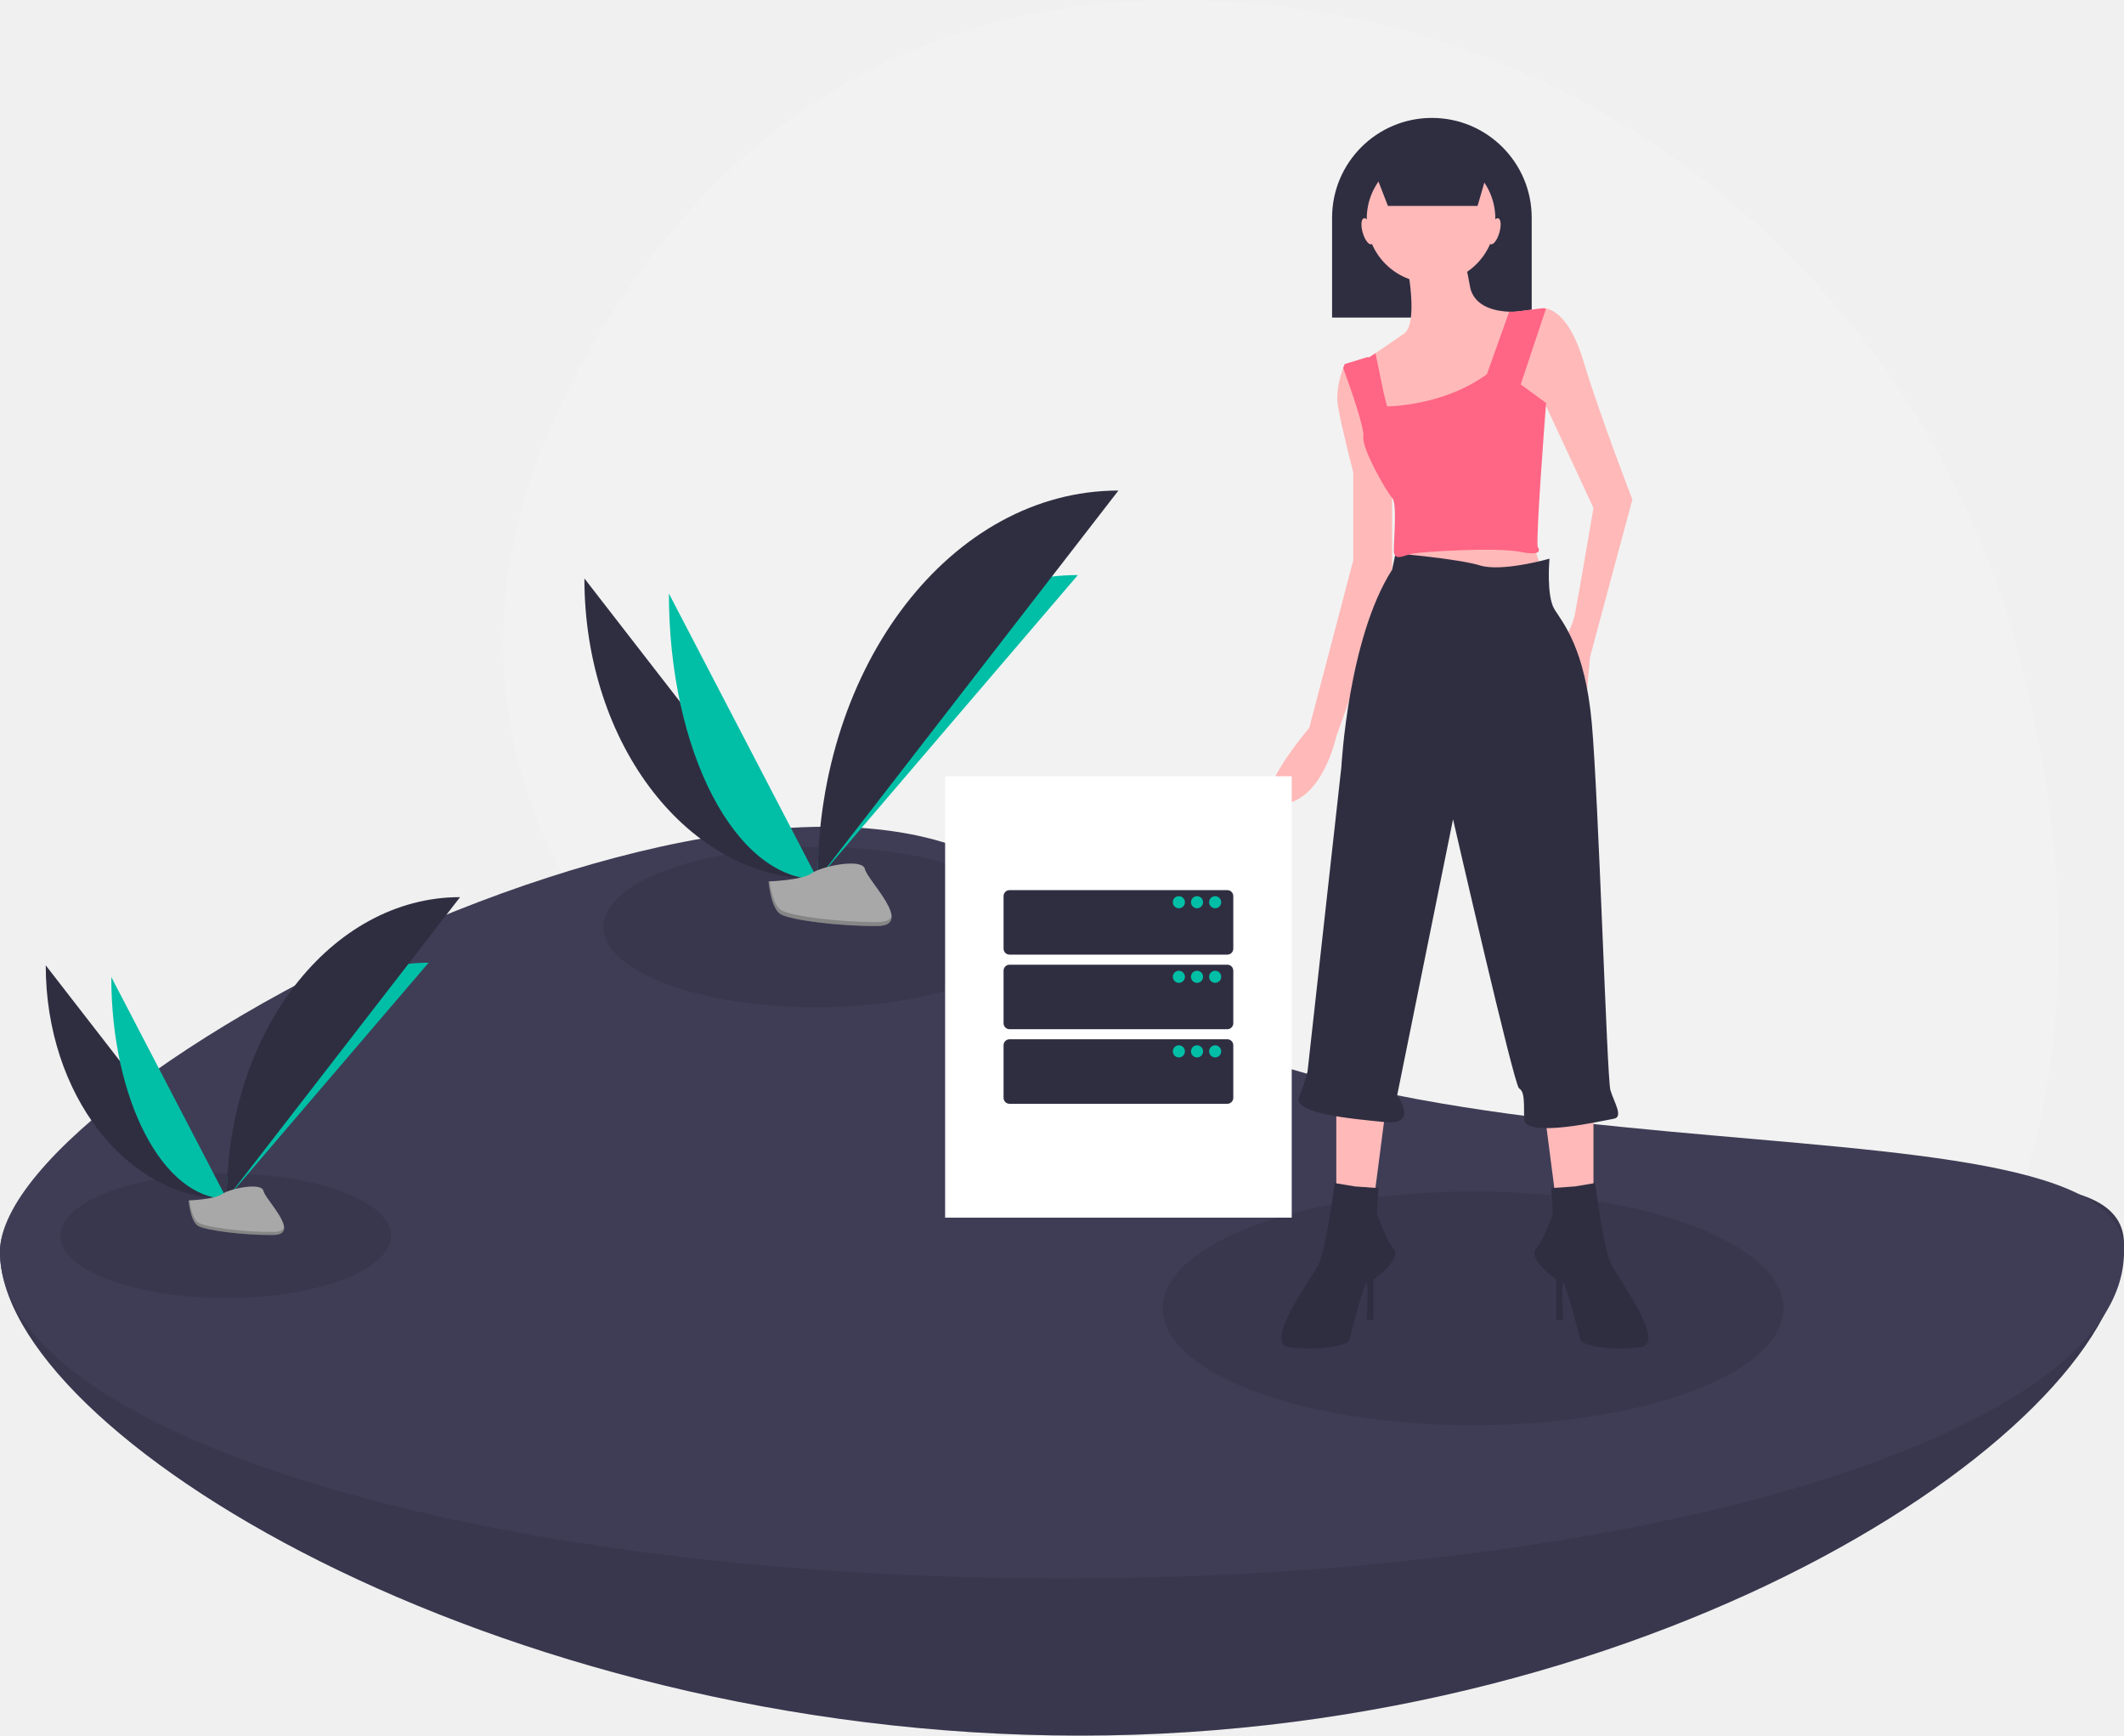
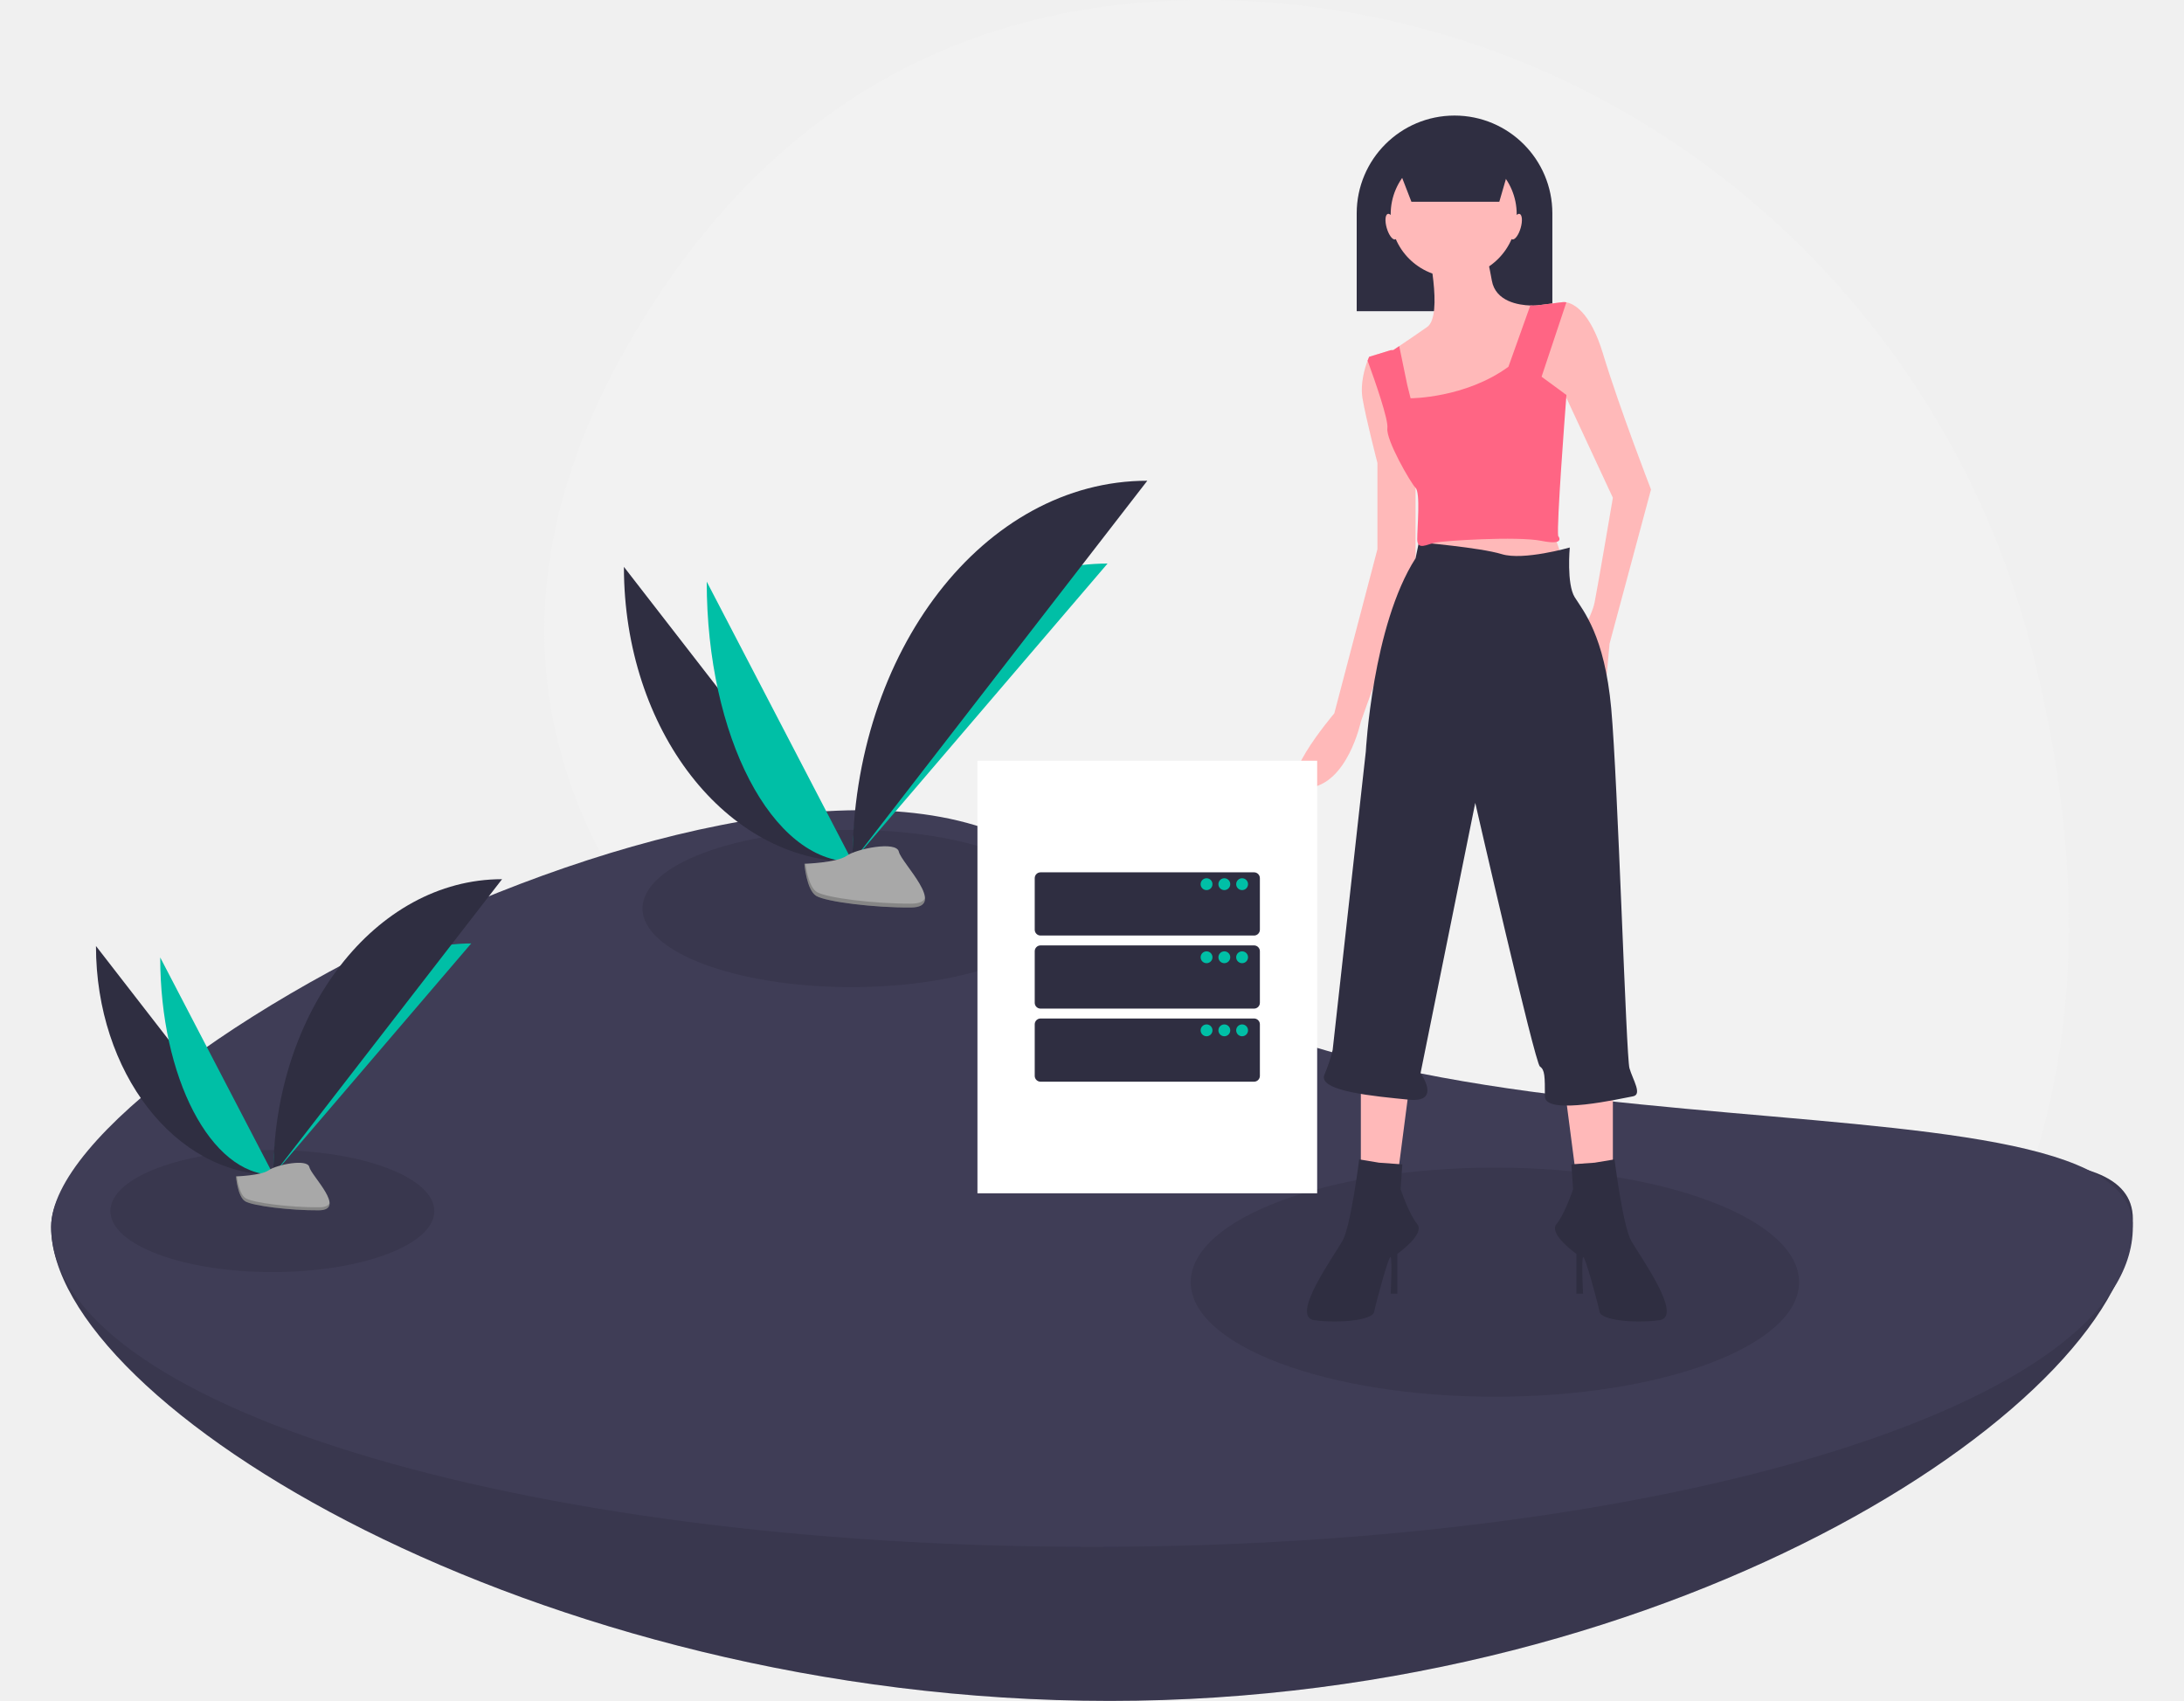
- <svg xmlns="http://www.w3.org/2000/svg" id="fe35142f-6e52-48fa-b148-e7bb43d508cf" data-name="Layer 1" width="990" height="808.857" viewBox="0 0 990 808.857">
+ <svg xmlns="http://www.w3.org/2000/svg" id="fe35142f-6e52-48fa-b148-e7bb43d508cf" data-name="Layer 1" width="1068" height="831.714" viewBox="0 0 990 808.857">
  <path d="M1047.085,354.958C1002.168,178.337,846.968,50.841,664.796,45.727c-96.309-2.703-197.652,29.238-271.438,141.012-131.9,199.808,8.106,337.882,105.713,403.492a610.757,610.757,0,0,1,126.241,113.465c65.931,78.238,192.767,175.459,343.823,23.128C1078.622,616.415,1077.003,472.606,1047.085,354.958Z" transform="translate(-105 -45.57147)" fill="#f2f2f2" />
  <path d="M1095,625.244c0,84.037-213.166,229.184-486.546,229.184S105,713.039,105,629.002s410.465-216.034,503.454-78.899S1095,541.207,1095,625.244Z" transform="translate(-105 -45.57147)" fill="#3f3d56" />
  <path d="M1095,625.244c0,84.037-213.166,229.184-486.546,229.184S105,713.039,105,629.002s410.465-216.034,503.454-78.899S1095,541.207,1095,625.244Z" transform="translate(-105 -45.57147)" opacity="0.1" />
  <path d="M1095,629.002c0,84.037-221.619,152.163-495,152.163S105,713.039,105,629.002,507.011,339.704,600,476.838,1095,544.964,1095,629.002Z" transform="translate(-105 -45.57147)" fill="#3f3d56" />
  <ellipse cx="686.613" cy="609.73" rx="144.649" ry="54.478" opacity="0.1" />
  <ellipse cx="105.199" cy="575.916" rx="77.021" ry="29.008" opacity="0.1" />
  <path d="M126.318,495.442c0,60.129,37.722,108.785,84.339,108.785" transform="translate(-105 -45.57147)" fill="#2f2e41" />
  <path d="M210.657,604.227c0-60.805,42.095-110.007,94.117-110.007" transform="translate(-105 -45.57147)" fill="#00bfa6" />
  <path d="M156.875,500.893c0,57.116,24.054,103.334,53.781,103.334" transform="translate(-105 -45.57147)" fill="#00bfa6" />
  <path d="M210.657,604.227c0-77.695,48.656-140.564,108.785-140.564" transform="translate(-105 -45.57147)" fill="#2f2e41" />
  <path d="M192.914,604.994s11.961-.368,15.565-2.935,18.398-5.632,19.293-1.515,17.975,20.474,4.471,20.583-31.376-2.103-34.974-4.295S192.914,604.994,192.914,604.994Z" transform="translate(-105 -45.57147)" fill="#a8a8a8" />
  <path d="M232.484,619.693c-13.503.109-31.376-2.103-34.974-4.295-2.74-1.669-3.832-7.657-4.197-10.42-.253.011-.399.016-.399.016s.758,9.646,4.355,11.838,21.47,4.404,34.974,4.295c3.898-.031,5.244-1.418,5.17-3.472C236.872,618.895,235.385,619.67,232.484,619.693Z" transform="translate(-105 -45.57147)" opacity="0.2" />
  <ellipse cx="380.502" cy="432.026" rx="99.269" ry="37.387" opacity="0.1" />
  <path d="M377.391,315.142c0,77.498,48.618,140.208,108.701,140.208" transform="translate(-105 -45.57147)" fill="#2f2e41" />
  <path d="M486.092,455.351c0-78.369,54.255-141.784,121.304-141.784" transform="translate(-105 -45.57147)" fill="#00bfa6" />
  <path d="M416.775,322.168c0,73.615,31.003,133.183,69.316,133.183" transform="translate(-105 -45.57147)" fill="#00bfa6" />
  <path d="M486.092,455.351c0-100.138,62.71-181.168,140.208-181.168" transform="translate(-105 -45.57147)" fill="#2f2e41" />
  <path d="M463.224,456.339s15.416-.475,20.061-3.783,23.713-7.258,24.866-1.953,23.167,26.388,5.763,26.529-40.439-2.711-45.076-5.535S463.224,456.339,463.224,456.339Z" transform="translate(-105 -45.57147)" fill="#a8a8a8" />
  <path d="M514.224,475.285c-17.404.14-40.439-2.711-45.076-5.535-3.531-2.151-4.938-9.869-5.409-13.43-.326.014-.515.02-.515.02s.976,12.433,5.613,15.257,27.672,5.676,45.076,5.535c5.024-.041,6.759-1.828,6.664-4.475C519.879,474.256,517.963,475.255,514.224,475.285Z" transform="translate(-105 -45.57147)" opacity="0.2" />
  <path d="M667.408,54.953h0a46.524,46.524,0,0,1,46.524,46.524V148a0,0,0,0,1,0,0H620.884a0,0,0,0,1,0,0V101.476a46.524,46.524,0,0,1,46.524-46.524Z" fill="#2f2e41" />
  <path d="M811.44,190.812l-.678,4.392-2.476,16.11v24.445l-28.387,13.405L753.877,251.529l-10.251-33.481-1.577-5.157s.457-.308,1.254-.836c.694-.473,1.656-1.12,2.807-1.893,3.485-2.342,8.658-5.859,13.287-9.1,7.885-5.52,0-39.427,0-39.427l26.022-2.366s2.366,6.308,4.731,19.713c1.774,10.054,12.861,11.678,18.294,11.86A26.419,26.419,0,0,0,811.44,190.812Z" transform="translate(-105 -45.57147)" fill="#ffb9b9" />
  <polygon points="622.855 514.276 622.855 572.627 638.626 572.627 646.511 511.91 622.855 514.276" fill="#ffb9b9" />
  <path d="M736.529,598.485l-9.462-1.577s-3.943,31.541-7.885,38.638-25.233,36.273-13.405,37.85,27.599,0,28.387-3.943,7.097-27.599,7.885-26.022,0,17.348,0,17.348h3.154V641.855s13.405-9.462,9.462-14.194-7.885-16.559-7.885-16.559l.789-11.828Z" transform="translate(-105 -45.57147)" fill="#2f2e41" />
  <polygon points="742.713 514.276 742.713 572.627 726.942 572.627 719.057 511.91 742.713 514.276" fill="#ffb9b9" />
  <path d="M839.039,598.485l9.462-1.577s3.943,31.541,7.885,38.638,25.233,36.273,13.405,37.85-27.599,0-28.387-3.943-7.097-27.599-7.885-26.022,0,17.348,0,17.348h-3.154V641.855s-13.405-9.462-9.462-14.194,7.885-16.559,7.885-16.559l-.789-11.828Z" transform="translate(-105 -45.57147)" fill="#2f2e41" />
  <circle cx="667.013" cy="101.871" r="29.964" fill="#ffb9b9" />
  <path d="M865.849,278.339l-19.713,73.334-2.366,26.022-14.194-26.022s7.885-11.828,9.462-19.713,8.674-49.678,8.674-49.678l-22.174-47.667-.915-1.963L816.96,232.604l-7.885-10.251,4.731-12.617V200.274l-3.044-5.07-1.687-2.815,2.366-1.577,12.617-1.577a5.339,5.339,0,0,1,1.546.103c3.304.607,11.284,4.234,17.379,24.342C850.867,239.701,865.849,278.339,865.849,278.339Z" transform="translate(-105 -45.57147)" fill="#ffb9b9" />
  <path d="M753.877,268.877V316.189L727.855,388.734s-6.308,29.964-25.233,31.541,12.617-35.484,12.617-35.484l20.502-78.065V265.723s-5.52-21.291-7.097-30.753c-1.175-7.065,1.159-14.564,2.421-17.916.426-1.135.733-1.798.733-1.798l10.251-3.154,1.254-.047.323,5.993.789,14.556Z" transform="translate(-105 -45.57147)" fill="#ffb9b9" />
  <path d="M818.537,295.687s5.52,17.348,6.308,18.136-17.348,3.943-17.348,3.943H772.802l-17.348-7.885,1.577-14.982Z" transform="translate(-105 -45.57147)" fill="#ffb9b9" />
  <path d="M827.211,305.938s-1.577,17.348,2.366,23.656,14.194,18.136,17.348,52.832,7.097,165.593,8.674,171.113,6.308,12.617,1.577,13.405-41.792,9.462-41.792,0,0-12.617-2.366-14.194-30.753-125.377-30.753-125.377L756.243,555.904s10.251,14.194-5.52,12.617-43.37-3.943-40.215-11.828a77.034,77.034,0,0,0,3.943-11.828l15.771-141.937s3.154-59.929,23.656-91.865l1.577-7.6S784.63,305.938,794.881,309.092,827.211,305.938,827.211,305.938Z" transform="translate(-105 -45.57147)" fill="#2f2e41" />
  <path d="M825.539,234.615c-.662,8.619-4.573,60.023-3.848,65.803,0,0,3.943,4.731-7.885,2.366s-46.524,0-50.466.789-8.674,3.943-8.674-1.577,1.577-22.079-.789-24.445-14.194-22.868-13.405-28.387c.568-3.966-5.78-22.166-9.407-32.109.426-1.135.733-1.798.733-1.798l10.251-3.154,1.254-.047c.694-.473,1.656-1.12,2.807-1.893l3.824,18.499,1.577,6.308s26.022,0,46.524-14.982l10.409-29.144a26.419,26.419,0,0,0,2.996-.032l12.617-1.577a5.339,5.339,0,0,1,1.546.103l-11.796,35.382,10.819,7.933,1.009.741S825.602,233.826,825.539,234.615Z" transform="translate(-105 -45.57147)" fill="#ff6584" />
  <polygon points="688.698 95.956 646.906 95.956 637.443 71.512 695.795 71.512 688.698 95.956" fill="#2f2e41" />
  <ellipse cx="742.443" cy="153.356" rx="2.366" ry="6.308" transform="translate(-118.3468 167.1267) rotate(-16.16012)" fill="#ffb9b9" />
  <ellipse cx="801.584" cy="153.356" rx="6.308" ry="2.366" transform="translate(326.1882 835.0132) rotate(-73.83988)" fill="#ffb9b9" />
  <rect x="440.522" y="361.76" width="161.556" height="205.702" fill="#fff" />
  <rect x="467.761" y="414.83" width="107.078" height="30.057" rx="2.774" fill="#2f2e41" />
  <circle cx="549.478" cy="420.465" r="2.818" fill="#00bfa6" />
  <circle cx="557.932" cy="420.465" r="2.818" fill="#00bfa6" />
  <circle cx="566.385" cy="420.465" r="2.818" fill="#00bfa6" />
  <rect x="467.761" y="449.583" width="107.078" height="30.057" rx="2.774" fill="#2f2e41" />
  <circle cx="549.478" cy="455.219" r="2.818" fill="#00bfa6" />
  <circle cx="557.932" cy="455.219" r="2.818" fill="#00bfa6" />
  <circle cx="566.385" cy="455.219" r="2.818" fill="#00bfa6" />
  <rect x="467.761" y="484.336" width="107.078" height="30.057" rx="2.774" fill="#2f2e41" />
  <circle cx="549.478" cy="489.972" r="2.818" fill="#00bfa6" />
  <circle cx="557.932" cy="489.972" r="2.818" fill="#00bfa6" />
  <circle cx="566.385" cy="489.972" r="2.818" fill="#00bfa6" />
</svg>
